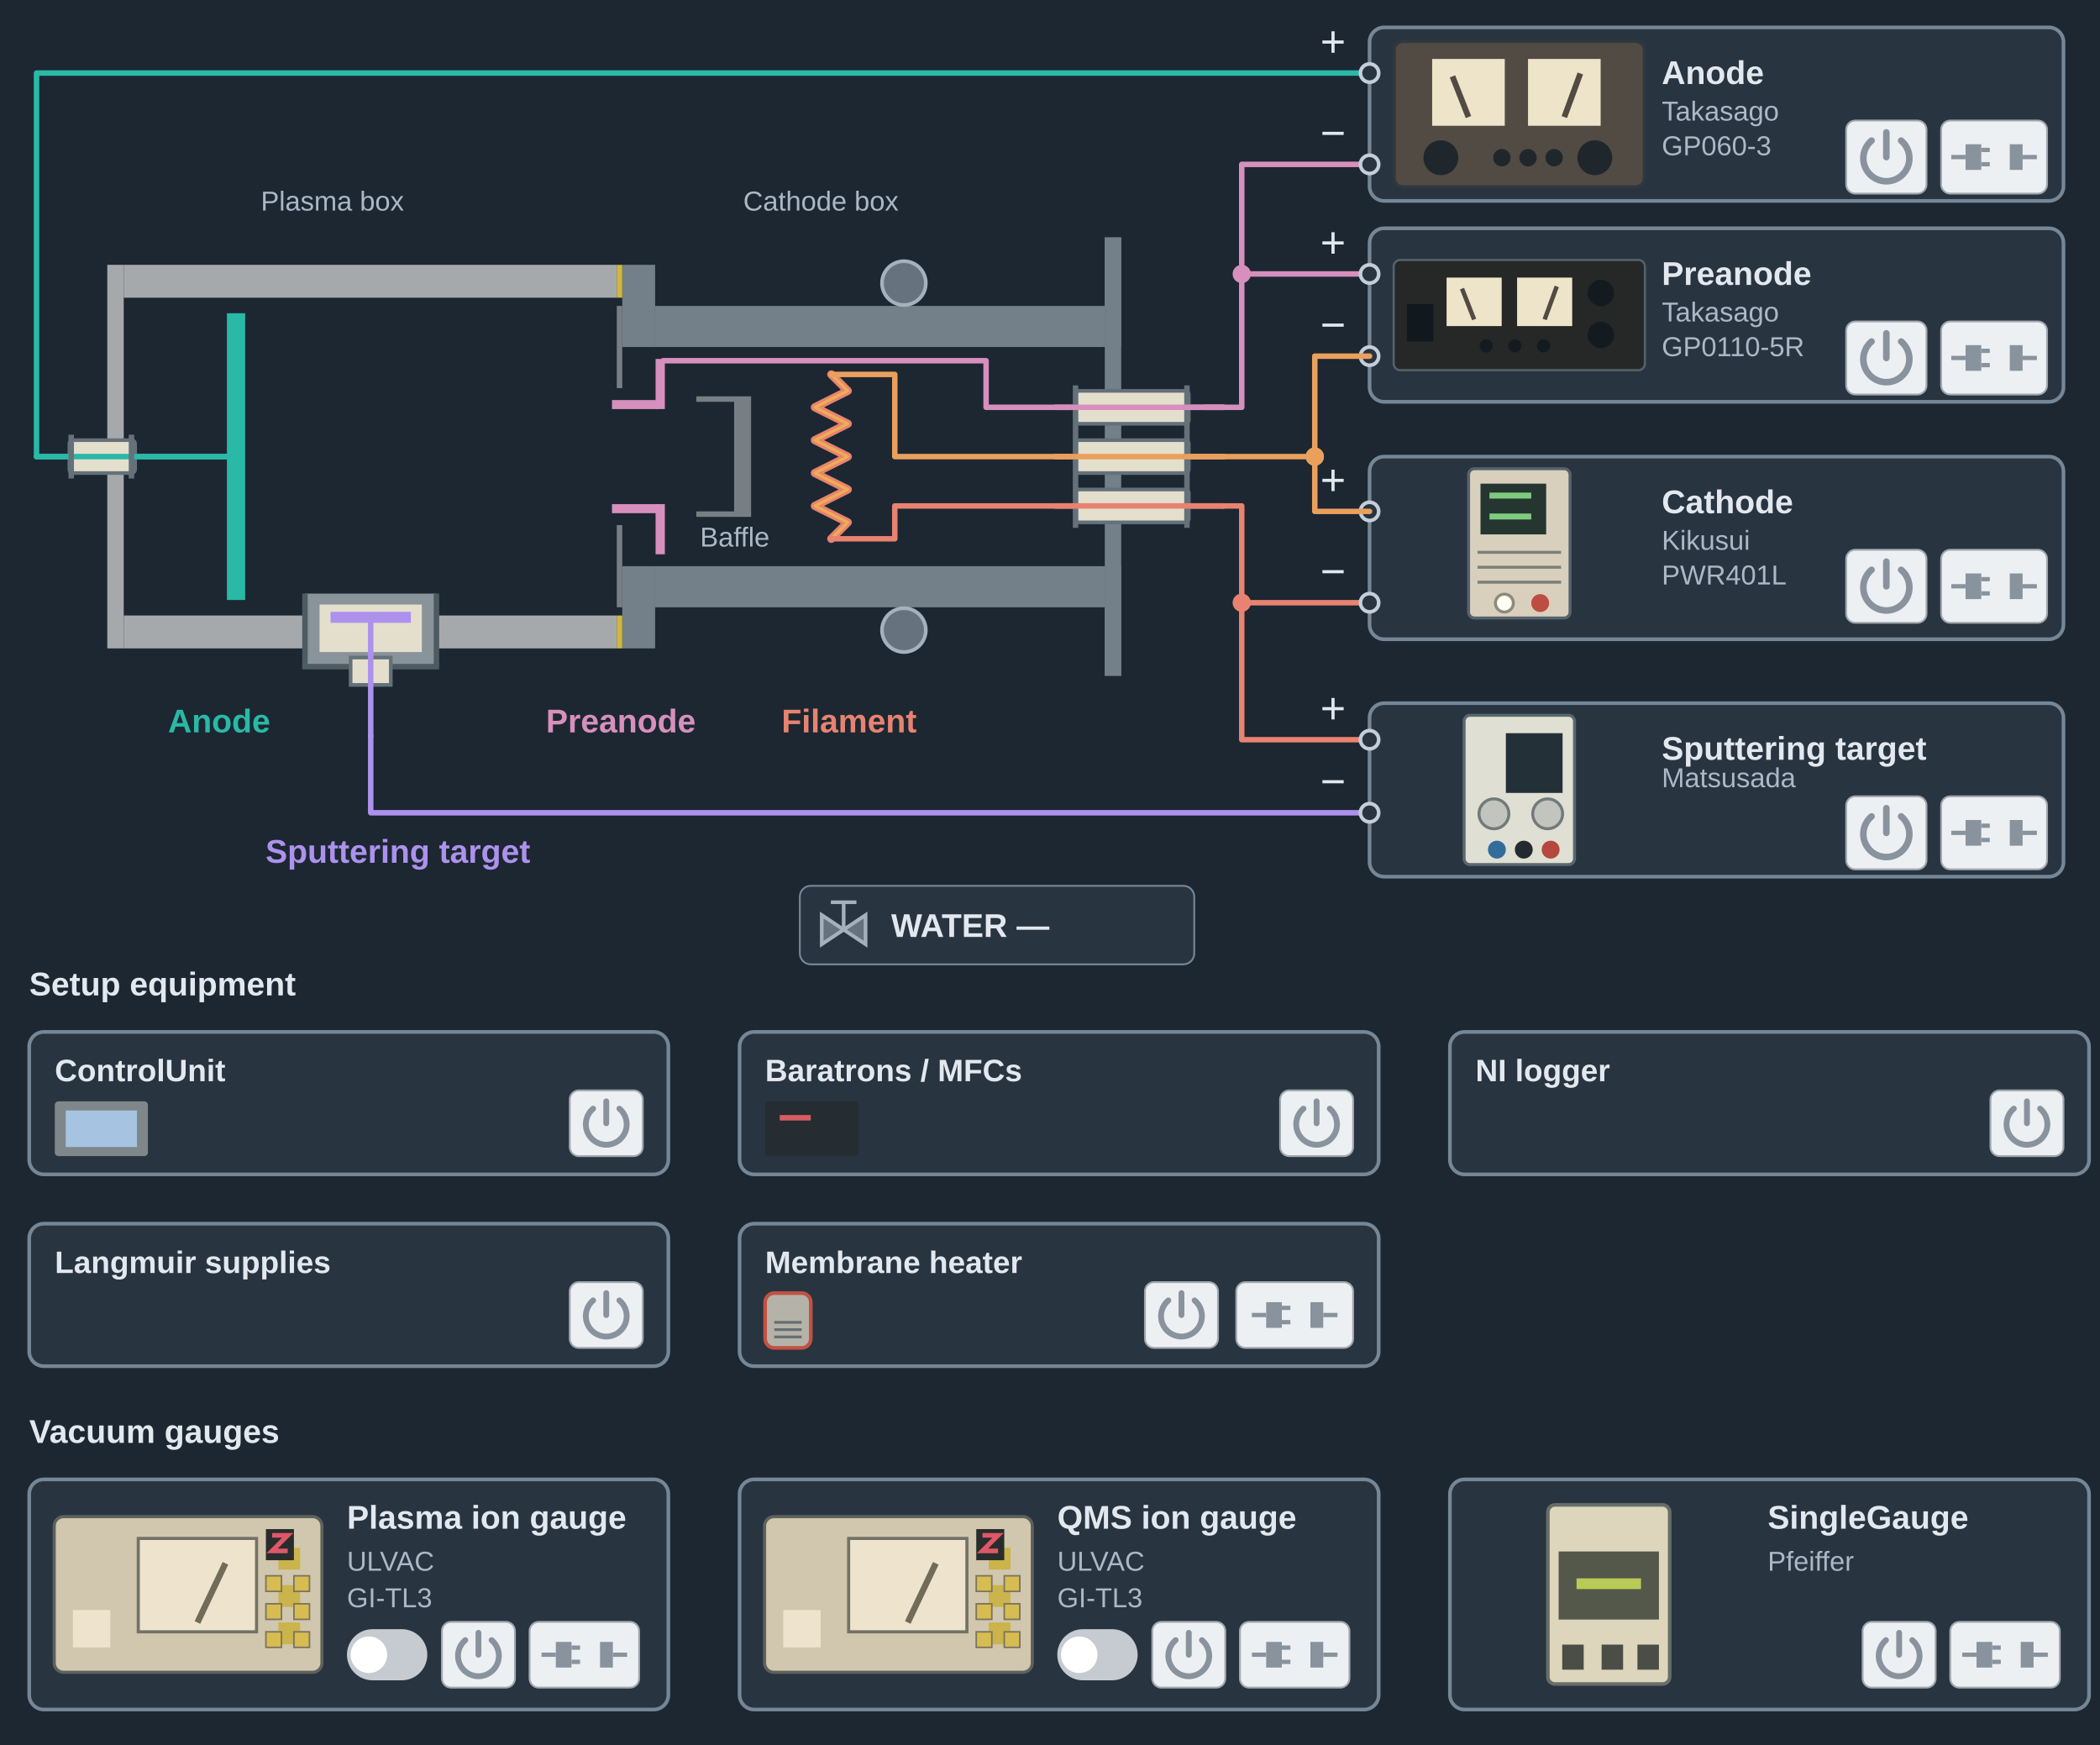
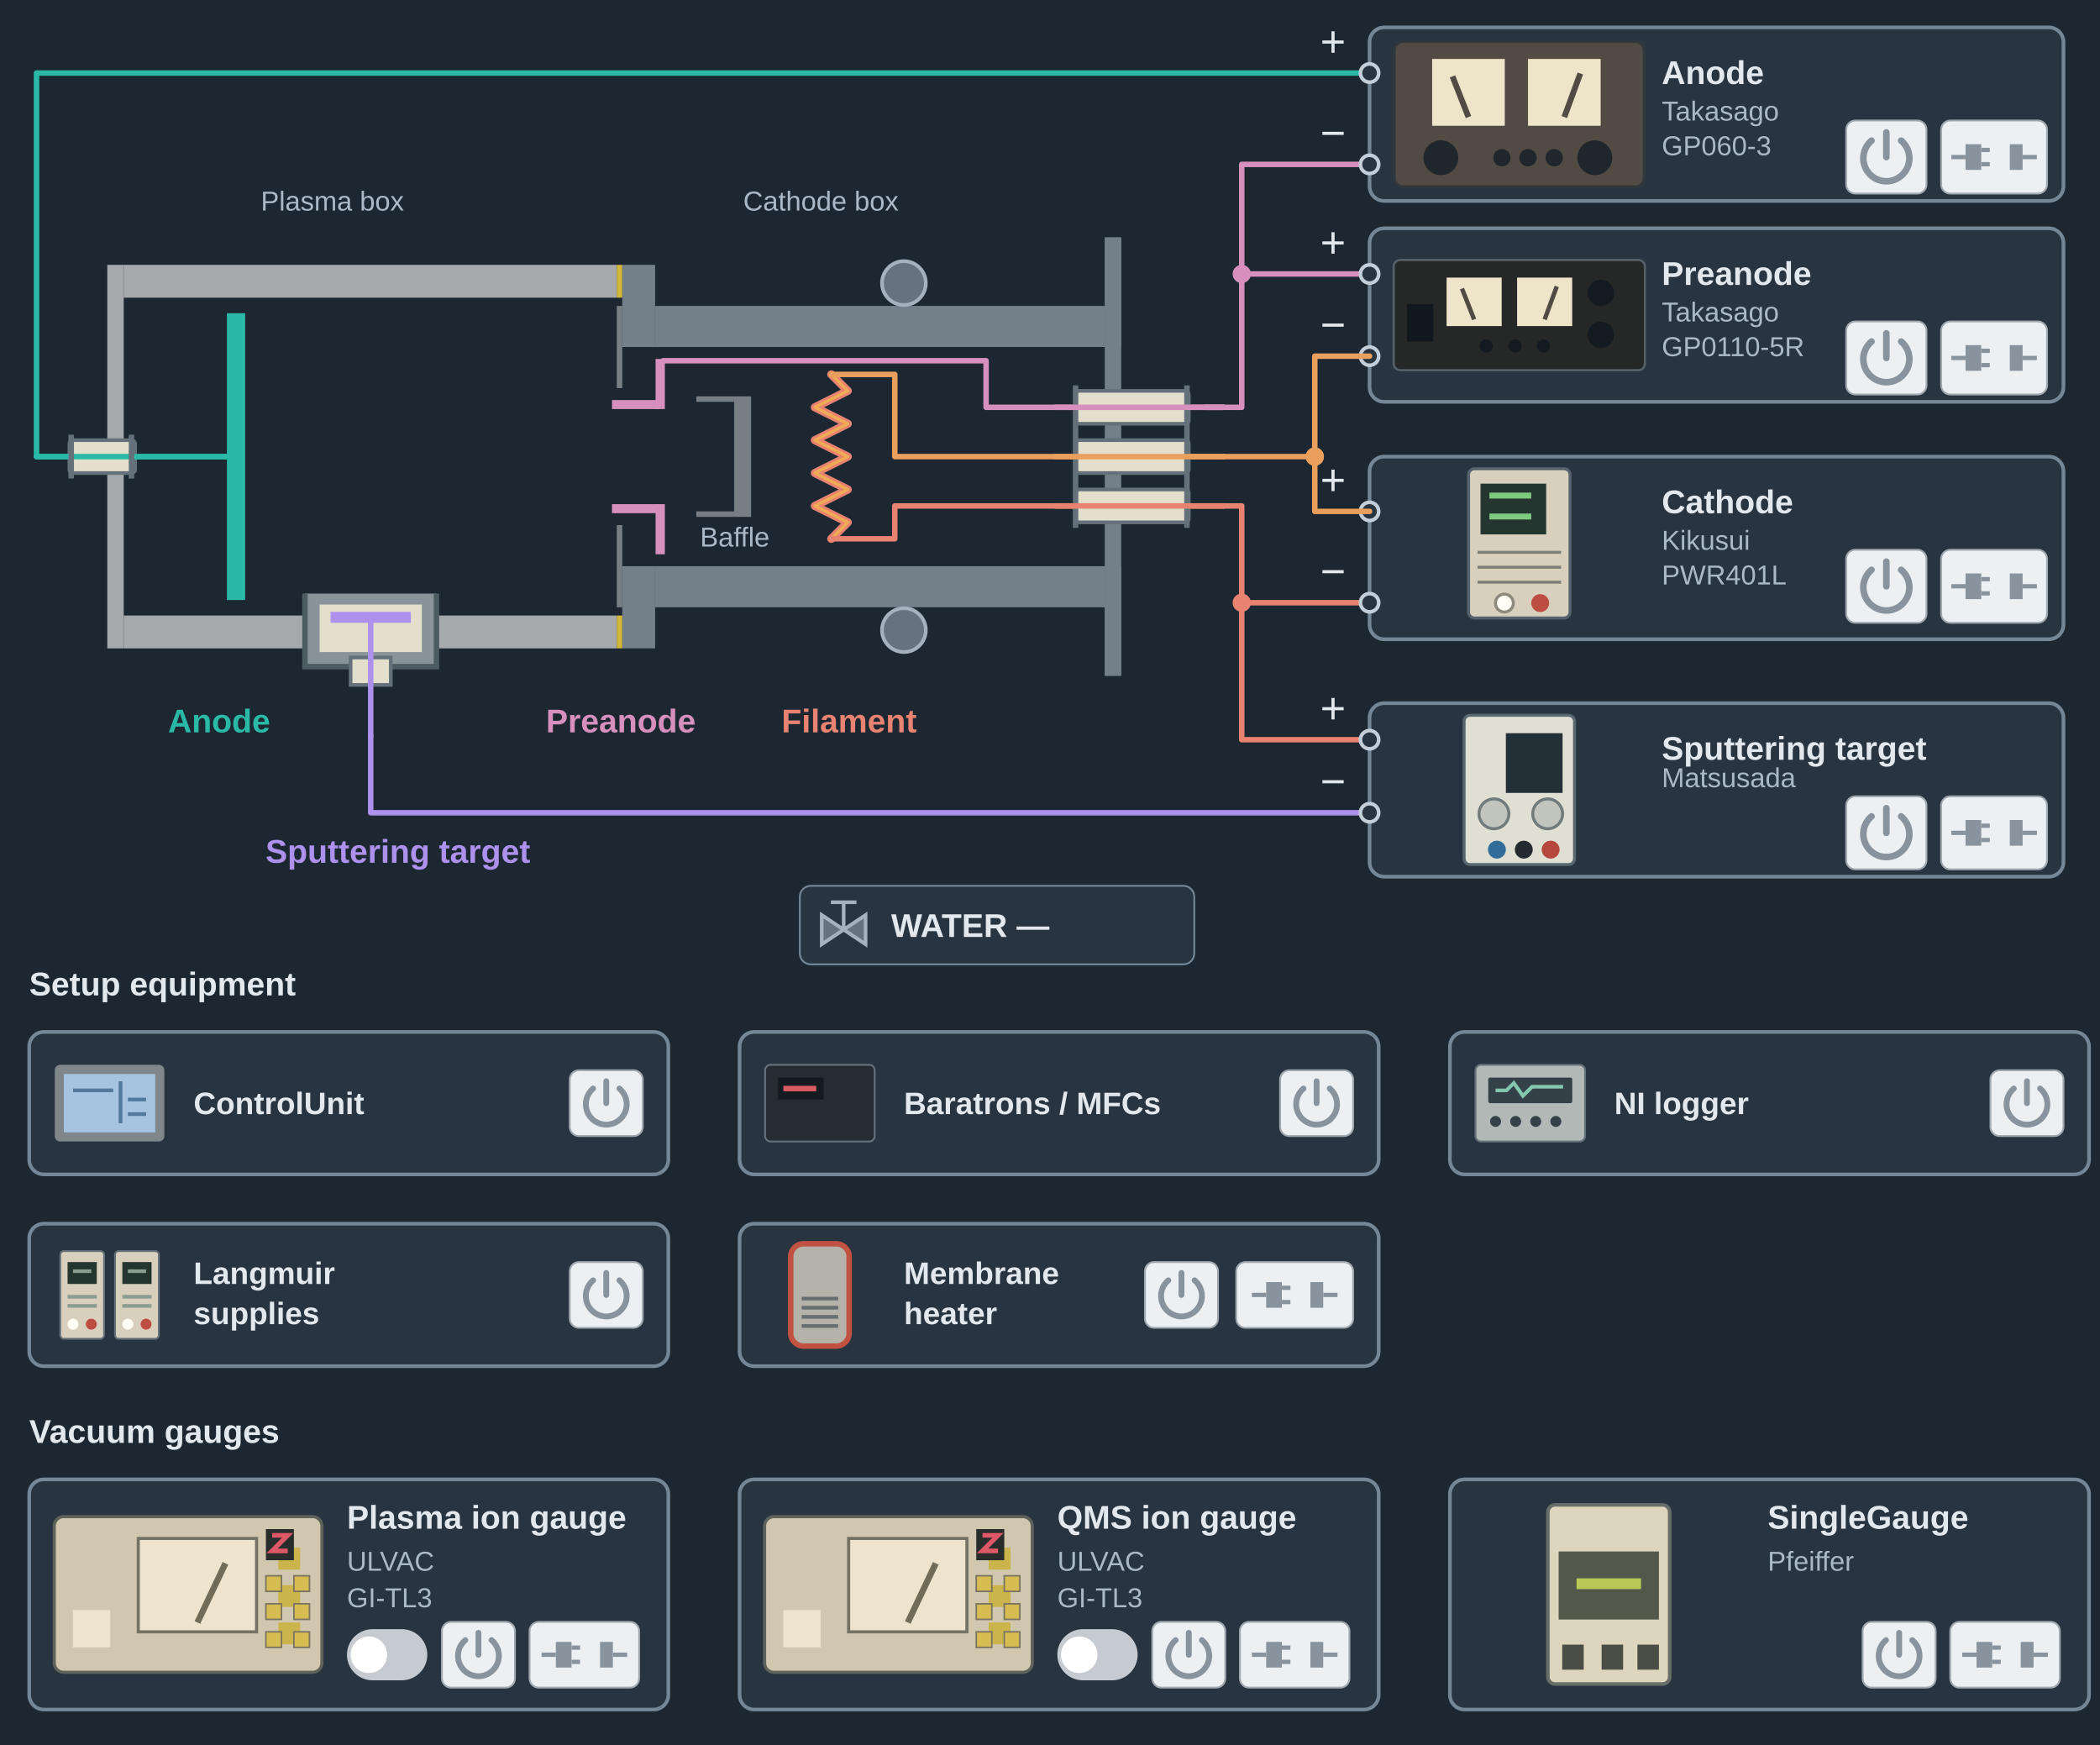
<svg xmlns="http://www.w3.org/2000/svg" viewBox="20 165 1150 955" role="img" aria-labelledby="title desc" version="1.1" id="svg66">
  <defs id="defs1">
    <style id="style1">
      text {font-family:Arial,sans-serif;fill:#24323f;font-size:18px}
      .heading {font-size:24px;font-weight:bold}
      .small {font-size:15px;fill:#abb8c5}
      .label {font-weight:bold}
      .wire {fill:none;stroke-width:3;stroke-linejoin:round;stroke-linecap:round}
      .cathode {stroke:#e78370}
      .preanode {stroke:#d78fbd}
      .anode {stroke:#29b9a6}
      .target {stroke:#ad91ed}
      .signal {stroke:#52718d;stroke-dasharray:7 5}
      .device {fill:#fff;stroke:#627485;stroke-width:2}
      .terminal {fill:#fff;stroke:#24323f;stroke-width:2}
    
 text{fill:#e2e8ee} .small{fill:#abb8c5} .device{fill:#283440;stroke:#758797} .terminal{fill:#283440;stroke:#c3ced8}</style>
    <g>
      <symbol id="power-off-icon" viewBox="0 0 40 40">
        <path d="M20 5V20M11 10A14 14 0 1 0 29 10" fill="none" stroke="currentColor" stroke-width="4" stroke-linecap="round" />
      </symbol>
      <symbol id="plug-disconnected-icon" viewBox="0 0 64 40">
        <path d="M2 20H12M52 20H62" fill="none" stroke="currentColor" stroke-width="3" />
        <path d="M12 11H23V29H12ZM43 11H52V29H43Z" fill="currentColor" />
        <path d="M23 15H29M23 25H29" stroke="currentColor" stroke-width="3" />
      </symbol>
      <symbol id="plug-connected-icon" viewBox="0 0 64 40">
        <path d="M2 20H17M47 20H62" fill="none" stroke="currentColor" stroke-width="3" />
        <rect x="17" y="11" width="30" height="18" rx="3" fill="currentColor" />
        <path d="M32 12V28" stroke="#fff" stroke-width="2" />
      </symbol>
    </g>
    <g>
      <symbol id="takasago-icon" viewBox="0 0 88 52">
        <rect x="1" y="1" width="86" height="50" rx="3" fill="#514b43" stroke="#30383e" />
        <g fill="#eee4c9">
          <rect x="14" y="7" width="25" height="23" />
          <rect x="47" y="7" width="25" height="23" />
        </g>
        <path d="M26.5 27L21 13M59.5 27L65 12" stroke="#514b43" stroke-width="2" />
        <g fill="#20272c">
          <circle cx="17" cy="41" r="6" />
          <circle cx="70" cy="41" r="6" />
          <circle cx="38" cy="41" r="3" />
          <circle cx="47" cy="41" r="3" />
          <circle cx="56" cy="41" r="3" />
        </g>
      </symbol>
      <symbol id="kikusui-icon" viewBox="26 0 36 52">
        <rect x="27" y="1" width="34" height="50" rx="2" fill="#d8d0bd" stroke="#57636c" />
        <rect x="31" y="6" width="22" height="17" fill="#25352f" />
        <path d="M34 10H48M34 17H48" stroke="#7ecb80" stroke-width="2" />
        <path d="M30 29H58M30 34H58M30 39H58" stroke="#7d8079" />
        <circle cx="39" cy="46" r="3" fill="#fffdf4" stroke="#8d897c" stroke-width="1" />
        <circle cx="51" cy="46" r="3" fill="#bd4d40" />
      </symbol>
      <symbol id="matsusada-icon" viewBox="25 0 39 52">
        <rect x="26" y="1" width="37" height="50" rx="2" fill="#e0dfd3" stroke="#59676e" />
        <rect x="40" y="7" width="19" height="20" fill="#243038" />
        <circle cx="36" cy="34" r="5" fill="#c2c5bd" stroke="#717b7c" />
        <circle cx="54" cy="34" r="5" fill="#c2c5bd" stroke="#717b7c" />
        <circle cx="37" cy="46" r="3" fill="#326c9a" />
        <circle cx="55" cy="46" r="3" fill="#b5473e" />
        <circle cx="46" cy="46" r="3" fill="#242b30" />
      </symbol>
      <symbol id="ulvac-icon" viewBox="0 0 88 52">
        <rect x="1" y="1" width="86" height="50" rx="3" fill="#d1c7ae" stroke="#5e625b" />
        <rect x="28" y="8" width="38" height="30" fill="#eee4ce" stroke="#737265" />
        <path d="M47 35L56 16" stroke="#716b59" stroke-width="2" />
        <rect x="7" y="31" width="12" height="12" fill="#eee4ce" />
        <g fill="#cab44b">
          <rect x="73" y="11" width="7" height="7" />
          <rect x="73" y="23" width="7" height="7" />
          <rect x="73" y="35" width="7" height="7" />
        </g>
        <g>
          <rect x="69" y="5" width="9" height="10" fill="#282d2c" />
          <path d="M71 7H76L71 12H76" fill="none" stroke="#df5868" stroke-width="1.5" />
          <g fill="#d7bd51" stroke="#7b7460" stroke-width="0.5">
            <rect x="69" y="20" width="5" height="5" />
            <rect x="78" y="20" width="5" height="5" />
            <rect x="69" y="29" width="5" height="5" />
            <rect x="78" y="29" width="5" height="5" />
            <rect x="69" y="38" width="5" height="5" />
            <rect x="78" y="38" width="5" height="5" />
          </g>
        </g>
      </symbol>
      <symbol id="pfeiffer-icon" viewBox="26 0 36 52">
        <rect x="27" y="1" width="34" height="50" rx="2" fill="#ded5bd" stroke="#676e68" />
        <rect x="30" y="14" width="28" height="19" fill="#53584a" />
        <path d="M35 23H53" stroke="#b9ca57" stroke-width="3" />
        <g fill="#4a4e46">
          <rect x="31" y="40" width="6" height="7" />
          <rect x="42" y="40" width="6" height="7" />
          <rect x="52" y="40" width="6" height="7" />
        </g>
      </symbol>
    </g>
    <symbol id="preanode-face" viewBox="0 0 116 60">
      <rect x="1" y="5" width="114" height="50" rx="3" fill="#252826" stroke="#566068" />
      <g fill="#eee4c9">
        <rect x="25" y="13" width="25" height="22" />
        <rect x="57" y="13" width="25" height="22" />
      </g>
      <path d="M37.5 32L32 18M69.5 32L75 17" stroke="#514b43" stroke-width="2" />
      <rect x="7" y="25" width="12" height="17" fill="#11181e" />
      <g fill="#141b20">
        <circle cx="95" cy="20" r="6" />
        <circle cx="95" cy="39" r="6" />
        <circle cx="43" cy="44" r="3" />
        <circle cx="56" cy="44" r="3" />
        <circle cx="69" cy="44" r="3" />
      </g>
    </symbol>
+     <symbol id="controlunit-icon" viewBox="0 0 64 52">
+       <rect x="2" y="5" width="60" height="42" rx="3" fill="#7f878b" />
+       <rect x="7" y="10" width="50" height="32" fill="#a6c4e1" />
+       <path d="M12 19H34M38 14V37M42 24H52M42 32H52" stroke="#52799b" stroke-width="2" />
+     </symbol>
+     <symbol id="instrument-box-icon" viewBox="0 0 64 52">
+       <rect x="2" y="5" width="60" height="42" rx="3" fill="#252c32" stroke="#65717a" />
+       <rect x="9" y="12" width="25" height="12" fill="#141b20" />
+       <path d="M12 18H30" stroke="#d75d62" stroke-width="3" />
+     </symbol>
+     <symbol id="ni-logger-icon" viewBox="0 0 64 52">
+       <rect x="2" y="5" width="60" height="42" rx="3" fill="#b2b8b5" stroke="#65717a" />
+       <rect x="9" y="12" width="46" height="14" rx="1" fill="#354149" />
+       <path d="M13 19H19L23 15L28 22L33 17H50" fill="none" stroke="#83c7af" stroke-width="2" />
+       <g fill="#354149">
+         <circle cx="13" cy="36" r="3" />
+         <circle cx="24" cy="36" r="3" />
+         <circle cx="35" cy="36" r="3" />
+         <circle cx="46" cy="36" r="3" />
+       </g>
+     </symbol>
+     <symbol id="langmuir-supplies-icon" viewBox="0 0 64 52">
+       <g fill="#d8d0bd" stroke="#65717a">
+         <rect x="5" y="2" width="24" height="48" rx="2" />
+         <rect x="35" y="2" width="24" height="48" rx="2" />
+       </g>
+       <g fill="#25352f">
+         <rect x="9" y="8" width="16" height="12" />
+         <rect x="39" y="8" width="16" height="12" />
+       </g>
+       <path d="M12 13H22M42 13H52M9 27H25M39 27H55M9 32H25M39 32H55" stroke="#8b9d91" stroke-width="2" />
+       <g fill="#bd4d40">
+         <circle cx="22" cy="42" r="3" />
+         <circle cx="52" cy="42" r="3" />
+       </g>
+       <g fill="#fffdf4">
+         <circle cx="12" cy="42" r="3" />
+         <circle cx="42" cy="42" r="3" />
+       </g>
+     </symbol>
+     <symbol id="membrane-heater-icon" viewBox="0 0 40 60">
+       <rect x="4" y="2" width="32" height="56" rx="7" fill="#b5b3a9" stroke="#c15242" stroke-width="3" />
+       <path d="M10 32H30M10 37H30M10 42H30M10 47H30" stroke="#666e70" stroke-width="2" />
+     </symbol>
  </defs>
  <rect width="1200" height="1200" fill="#1c2732" id="rect1" />
  <g id="electrode-assembly" transform="translate(0 150)">
    <g transform="translate(640 265) scale(-3 3)" id="g22">
      <g id="plasma-box" fill="#a6a9ac">
        <rect x="94.08" y="-35" width="90" height="6" id="rect2" />
        <rect x="94.08" y="29" width="90" height="6" id="rect3" />
        <rect x="184.08" y="-35" width="3" height="70" id="rect4" />
      </g>
      <g id="cathode-housing" fill="#737f89">
        <rect x="5" y="-27.5" width="82.08" height="7.5" id="rect5" />
        <rect x="5" y="20" width="82.08" height="7.5" id="rect6" />
        <rect x="2" y="-40" width="3" height="20" id="rect7" />
        <rect x="2" y="20" width="3" height="20" id="rect8" />
        <rect x="87.08" y="-35" width="6" height="15" id="rect9" />
        <rect x="87.08" y="20" width="6" height="15" id="rect10" />
      </g>
      <g id="kapton" fill="#d1b83b">
        <rect x="93.08" y="-35" width="1" height="6" id="rect11" />
        <rect x="93.08" y="29" width="1" height="6" id="rect12" />
      </g>
      <g id="grounded-slit" fill="#777f85">
        <rect x="93.08" y="-27.5" width="1" height="15" id="rect13" />
        <rect x="93.08" y="12.5" width="1" height="15" id="rect14" />
      </g>
      <rect id="anode" x="163.08" y="-25" width="1" height="50" fill="#29b9a6" style="stroke-width:2.333;stroke-dasharray:none;stroke:#29b9a6;stroke-opacity:1" />
      <g id="preanode" fill="#d78fbd" stroke="#d78fbd" stroke-width="0.65">
        <rect x="85.63" y="-17.5" width="1.04" height="8.5" id="rect15" />
        <rect x="85.63" y="9" width="1.04" height="8.5" id="rect16" />
        <rect x="86.67" y="-10" width="7.96" height="1" id="rect17" />
        <rect x="86.67" y="9" width="7.96" height="1" id="rect18" />
      </g>
      <g id="grounded-cup" fill="#777f85">
        <rect x="69.56" y="-11" width="3.1" height="22" id="rect19" />
        <rect x="72.66" y="-11" width="6.9" height="1" id="rect20" />
        <rect x="72.66" y="10" width="6.9" height="1" id="rect21" />
      </g>
      <g id="hot-cathode" fill="none" stroke-linecap="round" stroke-linejoin="round">
        <path d="M54.92 -15L51.92 -12L57.92 -9L51.92 -6L57.92 -3L51.92 0L57.92 3L51.92 6L57.92 9L51.92 12L54.92 15" stroke="#e78370" stroke-width="1.5" id="path21" />
        <path d="M54.92 -15L51.92 -12L57.92 -9L51.92 -6L57.92 -3L51.92 0L57.92 3L51.92 6L57.92 9L51.92 12L54.92 15" stroke="#efac55" stroke-width="0.55" id="path22" />
      </g>
    </g>
    <rect id="cathode-box-cap" x="625" y="145" width="9" height="240" fill="#737f89" />
    <path d="M475.24 220H510V265H690" class="wire cathode" id="path23" style="stroke:#eaa05c" />
    <path id="cathode-return-internal" d="M475.24 310H510V292H690" class="wire cathode" />
    <path d="M383.11 212.5H560V238H690" class="wire preanode" id="path24" />
    <path d="M150.76 265H40" class="wire anode" id="path25" />
    <g id="anode-feedthrough">
      <rect x="58" y="256" width="36" height="18" rx="2" fill="#e4dfcd" stroke="#65717a" stroke-width="2" id="rect25" />
      <path d="M40 265H150.76" class="wire anode" id="path26" />
      <path d="M59 253V277M92 253V277" stroke="#65717a" stroke-width="3" id="path27" />
    </g>
    <g id="rear-feedthroughs">
      <g fill="#e4dfcd" stroke="#65717a" stroke-width="2" id="g29">
        <rect x="609" y="229" width="62" height="18" rx="2" id="rect27" />
        <rect x="609" y="256" width="62" height="18" rx="2" id="rect28" />
        <rect x="609" y="283" width="62" height="18" rx="2" id="rect29" />
      </g>
      <path d="M609 226V304M670 226V304" stroke="#65717a" stroke-width="3" id="path29" />
      <path d="M598 292H690" class="wire cathode" id="path30" />
      <path d="M598 238H690" class="wire preanode" id="path31" />
      <path id="heater-feedthrough-upper" d="M598 265H690" class="wire" style="stroke:#eaa05c" />
    </g>
    <text x="140" y="416" class="label" id="text31" text-anchor="middle" style="fill:#29b9a6;font-size:18px;font-weight:bold">Anode</text>
    <text x="360" y="416" class="label" id="text32" text-anchor="middle" style="fill:#d78fbd;font-size:18px;font-weight:bold">Preanode</text>
    <text x="485" y="416" class="label" id="text33" style="fill:#e78370;font-size:18px;font-weight:bold" text-anchor="middle">Filament</text>
    <text x="162.829" y="130.284" class="small" id="text34">Plasma box</text>
    <text x="426.997" y="130.284" class="small" id="text35" style="-inkscape-font-specification:'Arial, sans-serif, Normal';font-family:Arial, sans-serif;font-weight:normal;font-style:normal;font-stretch:normal;font-variant:normal;font-size:15px;font-variant-ligatures:normal;font-variant-caps:normal;font-variant-numeric:normal;font-variant-east-asian:normal;fill:#abb8c5">
      <tspan id="tspan66">Cathode box</tspan>
    </text>
    <text x="403.347" y="314.256" class="small" id="text36" style="-inkscape-font-specification:'Arial, sans-serif, Normal';font-family:Arial, sans-serif;font-weight:normal;font-style:normal;font-stretch:normal;font-variant:normal;font-size:15px;font-variant-ligatures:normal;font-variant-caps:normal;font-variant-numeric:normal;font-variant-east-asian:normal;fill:#abb8c5">
      <tspan id="tspan67">Baffle</tspan>
    </text>
  </g>
  <g id="kikusui" transform="translate(0 290)">
    <rect class="device" x="770" y="125" width="380" height="100" rx="8" id="rect37" />
    <text x="930" y="156" class="label" id="text38">Cathode</text>
    <text x="930" y="176" class="small">Kikusui</text>
    <use href="#kikusui-icon" x="782" y="130" width="140" height="85" />
    <text x="930" y="195" class="small">PWR401L</text>
  </g>
  <path d="M690 442H700V495H770" class="wire cathode" id="path40" />
  <path d="M700 495V570H770" class="wire cathode" id="path40-8-2" style="fill:none;stroke:#e78370;stroke-width:3;stroke-linecap:round;stroke-linejoin:round" />
  <g id="preanode-psu" transform="translate(0,25)">
    <rect class="device" x="770" y="265" width="380" height="95" rx="8" id="rect41" />
    <text x="930" y="296" class="label" id="text41">Preanode</text>
    <text x="930" y="316" class="small">Takasago</text>
    <use href="#preanode-face" x="782" y="270" width="140" height="85" />
    <text x="930" y="335" class="small">GP0110-5R</text>
  </g>
  <path d="M680 388H700V315H770" class="wire preanode" id="path44" />
  <path d="M700 315V255H770" class="wire preanode" id="path44-5" style="fill:none;stroke:#d78fbd;stroke-width:3;stroke-linecap:round;stroke-linejoin:round" />
  <g id="anode-psu" transform="translate(0,-220)">
    <rect class="device" x="770" y="400" width="380" height="95" rx="8" id="rect45" />
    <text x="930" y="431" class="label" id="text46">Anode</text>
    <text x="930" y="451" class="small">Takasago</text>
    <use href="#takasago-icon" x="782" y="405" width="140" height="85" />
    <text x="930" y="470" class="small">GP060-3</text>
  </g>
  <path d="M40 415V205H770" class="wire anode" id="path48" />
  <g id="target-bias-psu" transform="translate(0,15)">
    <rect class="device" x="770" y="535" width="380" height="95" rx="8" id="rect50" />
    <text x="930" y="566" class="label" id="text51">Sputtering target</text>
    <text x="930" y="581" class="small">Matsusada</text>
    <use href="#matsusada-icon" x="782" y="540" width="140" height="85" />
  </g>
  <path d="M223 568V610H770" class="wire target" id="path54" />
  <g id="target-grounded-housing" transform="translate(0,138)">
    <path d="m 187,352 v 40 h 72 v -40" fill="#89949a" stroke="#4d5b62" stroke-width="3" id="path55" />
    <rect x="195" y="358" width="56" height="26" fill="#e4dfcd" id="rect55" />
    <rect x="212" y="387" width="22" height="15" fill="#e4dfcd" stroke="#65717a" stroke-width="2" id="rect56" />
  </g>
  <g id="sputtering-target" transform="translate(0 150)">
    <path d="M201 353H245" stroke="#ad91ed" stroke-width="6" id="path56" />
    <path d="M223 356V418" class="wire target" id="path57" />
  </g>
  <text x="165.399" y="637.383" class="label" id="text57" style="fill:#ad91ed;font-size:18px;font-weight:bold">Sputtering target</text>
  <g id="terminals-and-polarities">
    <circle cx="770" cy="205" r="5" class="terminal" />
    <text x="750" y="196" text-anchor="middle" style="font-size:24px">+</text>
    <circle cx="770" cy="255" r="5" class="terminal" />
    <text x="750" y="246" text-anchor="middle" style="font-size:24px">−</text>
    <circle cx="770" cy="315" r="5" class="terminal" />
    <text x="750" y="306" text-anchor="middle" style="font-size:24px">+</text>
    <circle cx="770" cy="360" r="5" class="terminal" />
    <text x="750" y="351" text-anchor="middle" style="font-size:24px">−</text>
    <circle cx="770" cy="445" r="5" class="terminal" />
    <text x="750" y="436" text-anchor="middle" style="font-size:24px">+</text>
    <circle cx="770" cy="495" r="5" class="terminal" />
    <text x="750" y="486" text-anchor="middle" style="font-size:24px">−</text>
    <circle cx="770" cy="570" r="5" class="terminal" />
    <text x="750" y="561" text-anchor="middle" style="font-size:24px">+</text>
    <circle cx="770" cy="610" r="5" class="terminal" />
    <text x="750" y="601" text-anchor="middle" style="font-size:24px">−</text>
    <circle cx="700" cy="315" r="5" fill="#d78fbd" />
    <circle cx="740" cy="415" r="5" fill="#eaa05c" />
    <circle cx="700" cy="495" r="5" fill="#e78370" />
  </g>
  <g id="power-controls">
    <g id="anode-power-switch" data-state="off" role="button" aria-label="anode power off" transform="translate(0,-1)">
      <rect x="1031" y="232" width="44" height="40" rx="5" fill="#edf0f3" stroke="#a0a8af" />
      <use href="#power-off-icon" x="1035" y="234" width="36" height="36" color="#89939d" />
    </g>
    <g id="anode-plug-switch" data-state="unplugged" role="button" aria-label="anode unplugged" transform="translate(0,-1)">
      <rect x="1083" y="232" width="58" height="40" rx="5" fill="#edf0f3" stroke="#a0a8af" />
      <use href="#plug-disconnected-icon" x="1087" y="236" width="50" height="32" color="#89939d" />
    </g>
    <g id="preanode-power-switch" data-state="off" role="button" aria-label="preanode power off" transform="translate(0,-1)">
      <rect x="1031" y="342" width="44" height="40" rx="5" fill="#edf0f3" stroke="#a0a8af" />
      <use href="#power-off-icon" x="1035" y="344" width="36" height="36" color="#89939d" />
    </g>
    <g id="preanode-plug-switch" data-state="unplugged" role="button" aria-label="preanode unplugged" transform="translate(0,-1)">
      <rect x="1083" y="342" width="58" height="40" rx="5" fill="#edf0f3" stroke="#a0a8af" />
      <use href="#plug-disconnected-icon" x="1087" y="346" width="50" height="32" color="#89939d" />
    </g>
    <g id="cathode-power-switch" data-state="off" role="button" aria-label="cathode power off" transform="translate(0,-1)">
      <rect x="1031" y="467" width="44" height="40" rx="5" fill="#edf0f3" stroke="#a0a8af" />
      <use href="#power-off-icon" x="1035" y="469" width="36" height="36" color="#89939d" />
    </g>
    <g id="cathode-plug-switch" data-state="unplugged" role="button" aria-label="cathode unplugged" transform="translate(0,-1)">
      <rect x="1083" y="467" width="58" height="40" rx="5" fill="#edf0f3" stroke="#a0a8af" />
      <use href="#plug-disconnected-icon" x="1087" y="471" width="50" height="32" color="#89939d" />
    </g>
    <g id="target-power-switch" data-state="off" role="button" aria-label="target power off" transform="translate(0,-1)">
      <rect x="1031" y="602" width="44" height="40" rx="5" fill="#edf0f3" stroke="#a0a8af" />
      <use href="#power-off-icon" x="1035" y="604" width="36" height="36" color="#89939d" />
    </g>
    <g id="target-plug-switch" data-state="unplugged" role="button" aria-label="target unplugged" transform="translate(0,-1)">
      <rect x="1083" y="602" width="58" height="40" rx="5" fill="#edf0f3" stroke="#a0a8af" />
      <use href="#plug-disconnected-icon" x="1087" y="606" width="50" height="32" color="#89939d" />
    </g>
  </g>
  <g id="heater-positive-node">
    <path d="M690 415H740V445H770M740 415V360H770" class="wire" style="stroke:#eaa05c" />
    <circle cx="740" cy="415" r="5" fill="#eaa05c" />
  </g>
  <g id="vacuum-gauges" transform="translate(0,-55)">
    <text x="36" y="1010" class="label">Vacuum gauges</text>
    <g id="plasma-ig">
      <rect x="36" y="1030" width="350" height="126" rx="8" class="device" />
      <text x="210" y="1057" class="label">Plasma ion gauge</text>
      <text x="210" y="1080" class="small">ULVAC</text>
      <use href="#ulvac-icon" x="48" y="1042" width="150" height="102" />
      <g id="plasma-ig-power">
        <rect x="262" y="1108" width="40" height="36" rx="5" fill="#edf0f3" stroke="#a0a8af" />
        <use href="#power-off-icon" x="266" y="1110" width="32" height="32" color="#89939d" />
      </g>
      <g id="plasma-ig-gauge">
        <rect x="210" y="1112" width="44" height="28" rx="14" fill="#c5cbd0" />
        <circle cx="222" cy="1126" r="10" fill="#fff" />
      </g>
      <text x="210" y="1100" class="small">GI-TL3</text>
      <g id="plasma-ig-plug-switch">
        <rect x="310" y="1108" width="60" height="36" rx="5" fill="#edf0f3" stroke="#a0a8af" />
        <use href="#plug-disconnected-icon" x="315" y="1110" width="50" height="32" color="#89939d" />
      </g>
    </g>
    <g id="qms-ig">
      <rect x="425" y="1030" width="350" height="126" rx="8" class="device" />
      <text x="599" y="1057" class="label">QMS ion gauge</text>
      <text x="599" y="1080" class="small">ULVAC</text>
      <use href="#ulvac-icon" x="437" y="1042" width="150" height="102" />
      <g id="qms-ig-power">
        <rect x="651" y="1108" width="40" height="36" rx="5" fill="#edf0f3" stroke="#a0a8af" />
        <use href="#power-off-icon" x="655" y="1110" width="32" height="32" color="#89939d" />
      </g>
      <g id="qms-ig-gauge">
        <rect x="599" y="1112" width="44" height="28" rx="14" fill="#c5cbd0" />
        <circle cx="611" cy="1126" r="10" fill="#fff" />
      </g>
      <text x="599" y="1100" class="small">GI-TL3</text>
      <g id="qms-ig-plug-switch">
        <rect x="699" y="1108" width="60" height="36" rx="5" fill="#edf0f3" stroke="#a0a8af" />
        <use href="#plug-disconnected-icon" x="704" y="1110" width="50" height="32" color="#89939d" />
      </g>
    </g>
    <g id="single-gauge">
      <rect x="814" y="1030" width="350" height="126" rx="8" class="device" />
      <text x="988" y="1057" class="label">SingleGauge</text>
      <text x="988" y="1080" class="small">Pfeiffer</text>
      <use href="#pfeiffer-icon" x="826" y="1042" width="150" height="102" />
      <g id="single-gauge-power">
        <rect x="1040" y="1108" width="40" height="36" rx="5" fill="#edf0f3" stroke="#a0a8af" />
        <use href="#power-off-icon" x="1044" y="1110" width="32" height="32" color="#89939d" />
      </g>
      <g id="single-gauge-plug-switch">
        <rect x="1088" y="1108" width="60" height="36" rx="5" fill="#edf0f3" stroke="#a0a8af" />
        <use href="#plug-disconnected-icon" x="1093" y="1110" width="50" height="32" color="#89939d" />
      </g>
    </g>
  </g>
  <g id="setup-equipment">
    <text x="36" y="710" class="label">Setup equipment</text>
    <g id="controlunit">
-       <rect x="36.0" y="730.0" width="350" height="78" rx="8" class="device" />
-       <text x="50.0" y="757.0" class="label" style="font-size:17px">ControlUnit</text>
+       <rect x="36" y="730" width="350" height="78" rx="8" class="device" />
+       <use href="#controlunit-icon" x="48" y="739" width="64" height="60" />
+       <text x="126" y="775" class="label" style="font-size:17px">ControlUnit</text>
      <g id="controlunit-power-switch">
-         <rect x="332.0" y="762.0" width="40" height="36" rx="5" fill="#edf0f3" stroke="#a0a8af" />
-         <use href="#power-off-icon" x="336.0" y="764.0" width="32" height="32" color="#89939d" />
-       </g>
-       <rect x="50.0" y="768.0" width="51" height="30" rx="2" fill="#7f878b" />
-       <rect x="56.0" y="773.0" width="39" height="20" fill="#a6c4e1" />
+         <rect x="332" y="751" width="40" height="36" rx="5" fill="#edf0f3" stroke="#a0a8af" />
+         <use href="#power-off-icon" x="336" y="753" width="32" height="32" color="#89939d" />
+       </g>
    </g>
    <g id="instrument-box">
-       <rect x="425.0" y="730.0" width="350" height="78" rx="8" class="device" />
-       <text x="439.0" y="757.0" class="label" style="font-size:17px">Baratrons / MFCs</text>
+       <rect x="425" y="730" width="350" height="78" rx="8" class="device" />
+       <use href="#instrument-box-icon" x="437" y="739" width="64" height="60" />
+       <text x="515" y="775" class="label" style="font-size:17px">Baratrons / MFCs</text>
      <g id="instrument-box-power-switch">
-         <rect x="721.0" y="762.0" width="40" height="36" rx="5" fill="#edf0f3" stroke="#a0a8af" />
-         <use href="#power-off-icon" x="725.0" y="764.0" width="32" height="32" color="#89939d" />
-       </g>
-       <rect x="439.0" y="768.0" width="51" height="30" rx="2" fill="#252c32" />
-       <path d="M347 777H364" stroke="#d75d62" stroke-width="3" transform="translate(100,0)" />
+         <rect x="721" y="751" width="40" height="36" rx="5" fill="#edf0f3" stroke="#a0a8af" />
+         <use href="#power-off-icon" x="725" y="753" width="32" height="32" color="#89939d" />
+       </g>
    </g>
    <g id="ni-logger">
-       <rect x="814.0" y="730.0" width="350" height="78" rx="8" class="device" />
-       <text x="828.0" y="757.0" class="label" style="font-size:17px">NI logger</text>
+       <rect x="814" y="730" width="350" height="78" rx="8" class="device" />
+       <use href="#ni-logger-icon" x="826" y="739" width="64" height="60" />
+       <text x="904" y="775" class="label" style="font-size:17px">NI logger</text>
      <g id="ni-logger-power-switch">
-         <rect x="1110.0" y="762.0" width="40" height="36" rx="5" fill="#edf0f3" stroke="#a0a8af" />
-         <use href="#power-off-icon" x="1114.0" y="764.0" width="32" height="32" color="#89939d" />
+         <rect x="1110" y="751" width="40" height="36" rx="5" fill="#edf0f3" stroke="#a0a8af" />
+         <use href="#power-off-icon" x="1114" y="753" width="32" height="32" color="#89939d" />
      </g>
    </g>
    <g id="langmuir-supplies">
-       <rect x="36.0" y="835.0" width="350" height="78" rx="8" class="device" />
-       <text x="50.0" y="862.0" class="label" style="font-size:17px">Langmuir supplies</text>
+       <rect x="36" y="835" width="350" height="78" rx="8" class="device" />
+       <use href="#langmuir-supplies-icon" x="48" y="844" width="64" height="60" />
+       <text x="126" y="868" class="label" style="font-size:17px">Langmuir</text>
+       <text x="126" y="890" class="label" style="font-size:17px">supplies</text>
      <g id="langmuir-supplies-power-switch">
-         <rect x="332.0" y="867.0" width="40" height="36" rx="5" fill="#edf0f3" stroke="#a0a8af" />
-         <use href="#power-off-icon" x="336.0" y="869.0" width="32" height="32" color="#89939d" />
-       </g>
-     </g>
-   </g>
-   <g id="membrane-heater">
-     <rect x="425" y="835" width="350" height="78" rx="8" class="device" />
-     <text x="439" y="862" class="label" style="font-size:17px">Membrane heater</text>
-     <g id="membrane-heater-icon">
-       <rect x="439" y="873" width="25" height="30" rx="5" fill="#b5b3a9" stroke="#c15242" stroke-width="2" />
-       <path d="M444 889H459M444 893H459M444 897H459" stroke="#666e70" stroke-width="1.5" />
-     </g>
-     <g id="membrane-heater-power-switch">
-       <rect x="647" y="867" width="40" height="36" rx="5" fill="#edf0f3" stroke="#a0a8af" />
-       <use href="#power-off-icon" x="651" y="869" width="32" height="32" color="#89939d" />
-     </g>
-     <g id="membrane-heater-plug-switch">
-       <rect x="697" y="867" width="64" height="36" rx="5" fill="#edf0f3" stroke="#a0a8af" />
-       <use href="#plug-disconnected-icon" x="704" y="869" width="50" height="32" color="#89939d" />
+         <rect x="332" y="856" width="40" height="36" rx="5" fill="#edf0f3" stroke="#a0a8af" />
+         <use href="#power-off-icon" x="336" y="858" width="32" height="32" color="#89939d" />
+       </g>
+     </g>
+     <g id="membrane-heater">
+       <rect x="425" y="835" width="350" height="78" rx="8" class="device" />
+       <use href="#membrane-heater-icon" x="437" y="844" width="64" height="60" />
+       <text x="515" y="868" class="label" style="font-size:17px">Membrane</text>
+       <text x="515" y="890" class="label" style="font-size:17px">heater</text>
+       <g id="membrane-heater-power-switch">
+         <rect x="647" y="856" width="40" height="36" rx="5" fill="#edf0f3" stroke="#a0a8af" />
+         <use href="#power-off-icon" x="651" y="858" width="32" height="32" color="#89939d" />
+       </g>
+       <g id="membrane-heater-plug-switch">
+         <rect x="697" y="856" width="64" height="36" rx="5" fill="#edf0f3" stroke="#a0a8af" />
+         <use href="#plug-disconnected-icon" x="704" y="858" width="50" height="32" color="#89939d" />
+       </g>
    </g>
  </g>
  <g id="cathode-water-pipes" fill="#66727d" stroke="#a5b1bc" stroke-width="2">
    <circle cx="515" cy="320" r="12" />
    <circle cx="515" cy="510" r="12" />
  </g>
  <g id="cathode-water" transform="translate(40,422)" role="button" tabindex="0">
    <rect x="418" y="228" width="216" height="43" rx="6" fill="#283440" stroke="#758797" />
    <path id="water-valve" d="M430 244L442 252L430 260ZM454 244L442 252L454 260ZM442 252V237M435 237H449" fill="#66727d" stroke="#a5b1bc" stroke-width="2" />
    <text id="water-label" x="468" y="256" class="label" style="font-size:18px">WATER —</text>
  </g>
</svg>
